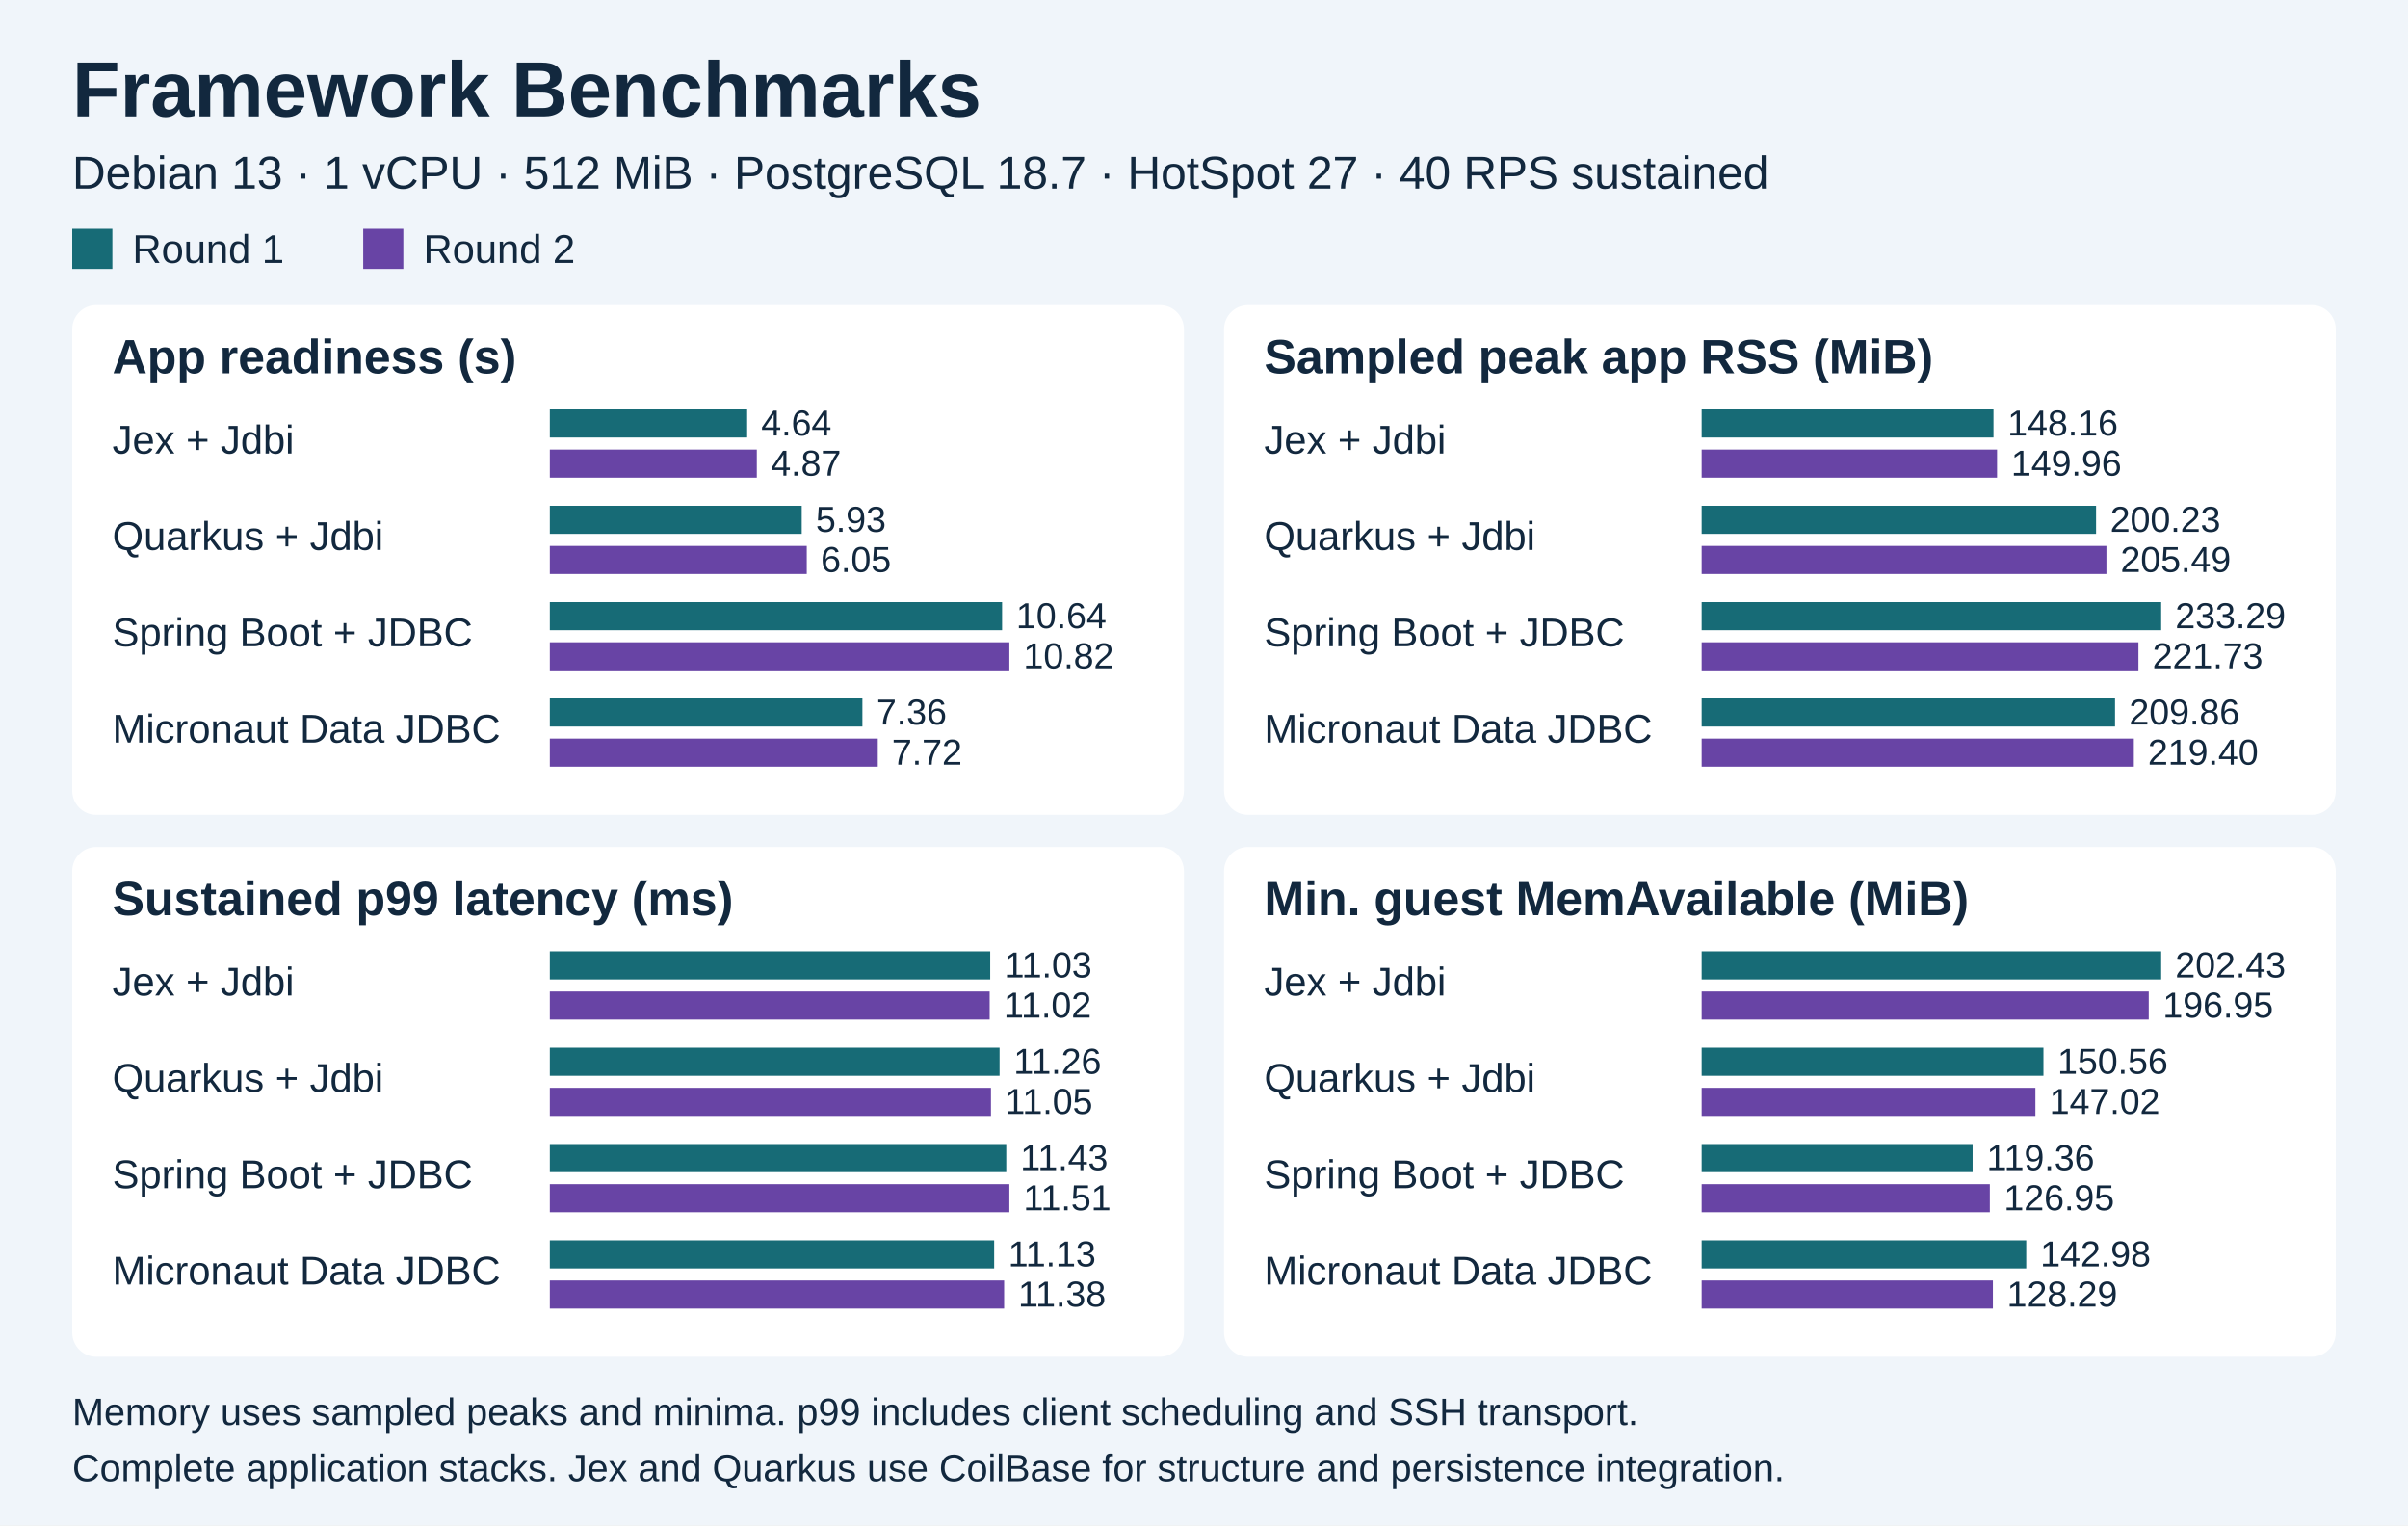
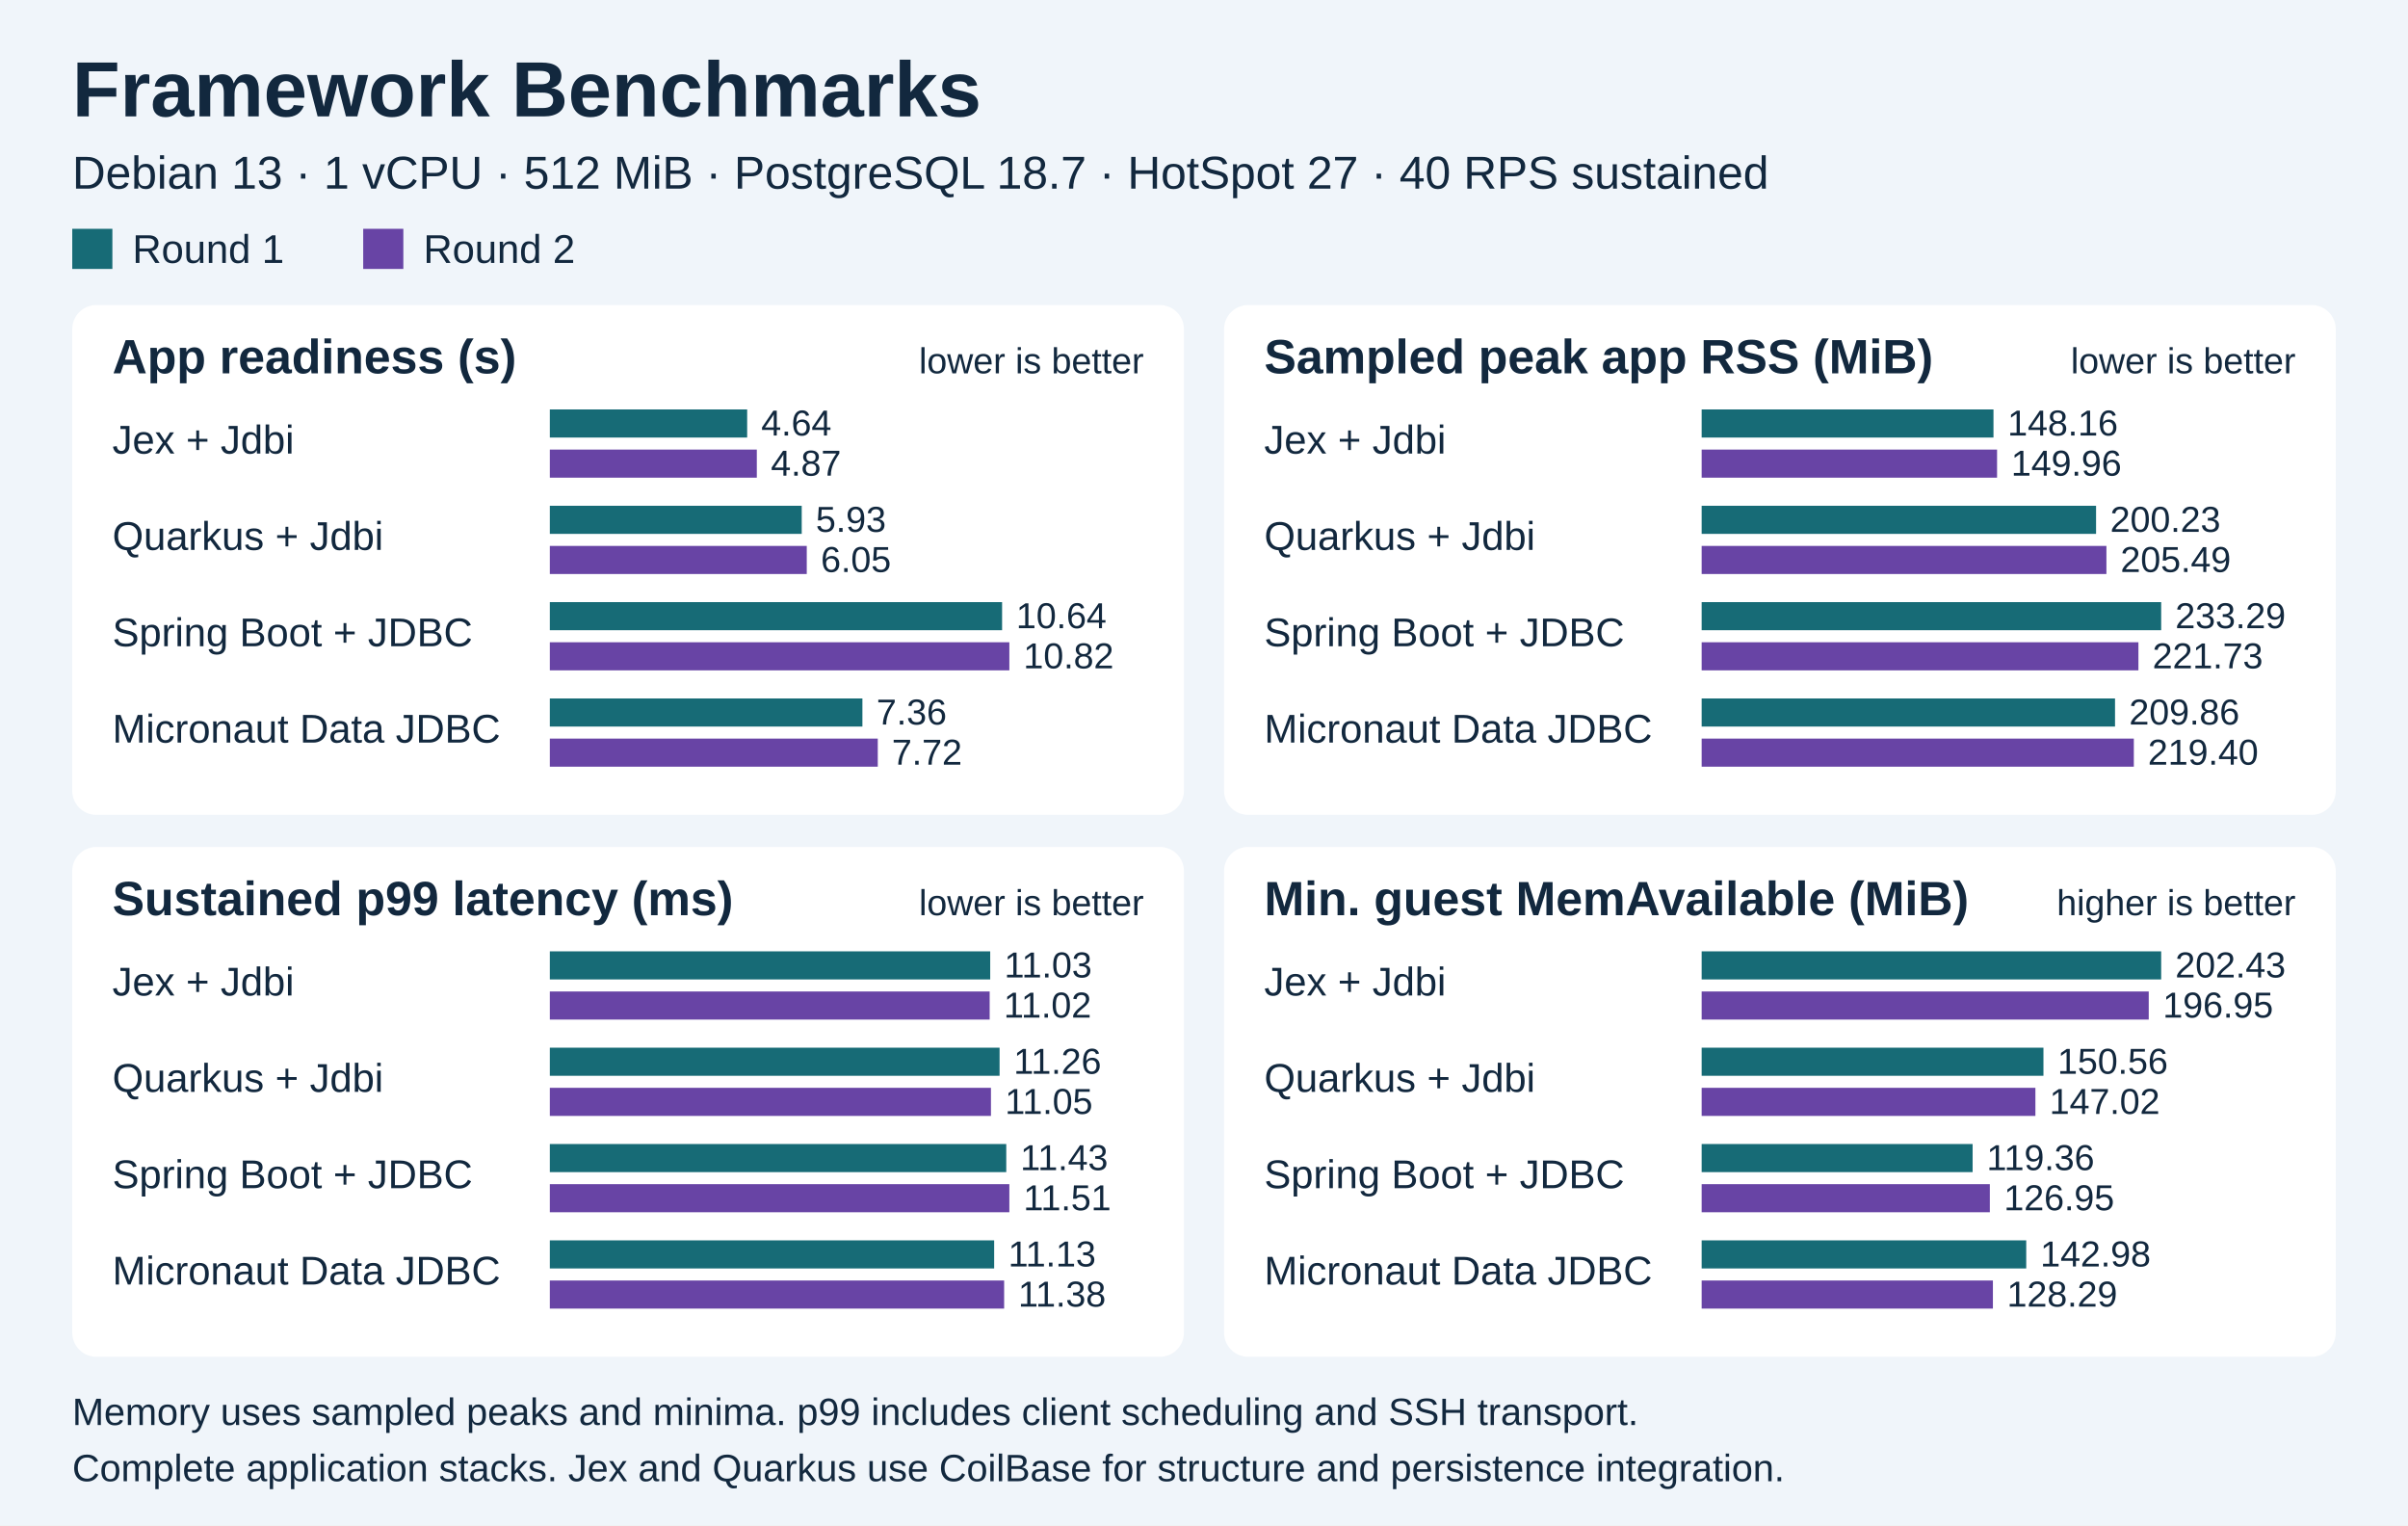
<svg xmlns="http://www.w3.org/2000/svg" viewBox="0 0 1200 760" role="img" aria-labelledby="title desc">
  <rect width="1200" height="760" fill="#f0f5fa" />
  <g font-family="Arial, Helvetica, sans-serif" fill="#12283e">
    <text x="36" y="58" font-size="39" font-weight="700">Framework Benchmarks</text>
    <text x="36" y="94" font-size="23">Debian 13 · 1 vCPU · 512 MiB · PostgreSQL 18.7 · HotSpot 27 · 40 RPS sustained</text>
    <rect x="36" y="114" width="20" height="20" fill="#176b76" />
    <text x="66" y="131" font-size="20">Round 1</text>
    <rect x="181" y="114" width="20" height="20" fill="#6844a5" />
    <text x="211" y="131" font-size="20">Round 2</text>
    <rect x="36" y="152" width="554" height="254" rx="12" fill="white" />
    <text x="56" y="186" font-size="24" font-weight="700">App readiness (s)</text>
+     <text x="570" y="186" font-size="18" text-anchor="end">lower is better</text>
    <text x="56" y="226" font-size="20">Jex + Jdbi</text>
    <rect x="274" y="204" width="98.34" height="14" fill="#176b76" />
    <text x="379.34" y="217" font-size="18">4.64</text>
    <rect x="274" y="224" width="103.15" height="14" fill="#6844a5" />
    <text x="384.15" y="237" font-size="18">4.87</text>
    <text x="56" y="274" font-size="20">Quarkus + Jdbi</text>
    <rect x="274" y="252" width="125.53" height="14" fill="#176b76" />
    <text x="406.53" y="265" font-size="18">5.93</text>
    <rect x="274" y="272" width="128.04" height="14" fill="#6844a5" />
    <text x="409.04" y="285" font-size="18">6.05</text>
    <text x="56" y="322" font-size="20">Spring Boot + JDBC</text>
    <rect x="274" y="300" width="225.38" height="14" fill="#176b76" />
    <text x="506.38" y="313" font-size="18">10.64</text>
    <rect x="274" y="320" width="229.00" height="14" fill="#6844a5" />
    <text x="510.00" y="333" font-size="18">10.82</text>
    <text x="56" y="370" font-size="20">Micronaut Data JDBC</text>
    <rect x="274" y="348" width="155.77" height="14" fill="#176b76" />
    <text x="436.77" y="361" font-size="18">7.36</text>
    <rect x="274" y="368" width="163.43" height="14" fill="#6844a5" />
    <text x="444.43" y="381" font-size="18">7.72</text>
    <rect x="610" y="152" width="554" height="254" rx="12" fill="white" />
    <text x="630" y="186" font-size="24" font-weight="700">Sampled peak app RSS (MiB)</text>
+     <text x="1144" y="186" font-size="18" text-anchor="end">lower is better</text>
    <text x="630" y="226" font-size="20">Jex + Jdbi</text>
    <rect x="848" y="204" width="145.43" height="14" fill="#176b76" />
    <text x="1000.43" y="217" font-size="18">148.16</text>
    <rect x="848" y="224" width="147.21" height="14" fill="#6844a5" />
    <text x="1002.21" y="237" font-size="18">149.96</text>
    <text x="630" y="274" font-size="20">Quarkus + Jdbi</text>
    <rect x="848" y="252" width="196.55" height="14" fill="#176b76" />
    <text x="1051.55" y="265" font-size="18">200.23</text>
    <rect x="848" y="272" width="201.71" height="14" fill="#6844a5" />
    <text x="1056.71" y="285" font-size="18">205.49</text>
    <text x="630" y="322" font-size="20">Spring Boot + JDBC</text>
    <rect x="848" y="300" width="229.00" height="14" fill="#176b76" />
    <text x="1084.00" y="313" font-size="18">233.29</text>
    <rect x="848" y="320" width="217.66" height="14" fill="#6844a5" />
    <text x="1072.66" y="333" font-size="18">221.73</text>
    <text x="630" y="370" font-size="20">Micronaut Data JDBC</text>
    <rect x="848" y="348" width="206.00" height="14" fill="#176b76" />
    <text x="1061.00" y="361" font-size="18">209.86</text>
    <rect x="848" y="368" width="215.37" height="14" fill="#6844a5" />
    <text x="1070.37" y="381" font-size="18">219.40</text>
    <rect x="36" y="422" width="554" height="254" rx="12" fill="white" />
    <text x="56" y="456" font-size="24" font-weight="700">Sustained p99 latency (ms)</text>
+     <text x="570" y="456" font-size="18" text-anchor="end">lower is better</text>
    <text x="56" y="496" font-size="20">Jex + Jdbi</text>
    <rect x="274" y="474" width="219.46" height="14" fill="#176b76" />
    <text x="500.46" y="487" font-size="18">11.03</text>
    <rect x="274" y="494" width="219.19" height="14" fill="#6844a5" />
    <text x="500.19" y="507" font-size="18">11.02</text>
    <text x="56" y="544" font-size="20">Quarkus + Jdbi</text>
    <rect x="274" y="522" width="224.13" height="14" fill="#176b76" />
    <text x="505.13" y="535" font-size="18">11.26</text>
    <rect x="274" y="542" width="219.83" height="14" fill="#6844a5" />
    <text x="500.83" y="555" font-size="18">11.05</text>
    <text x="56" y="592" font-size="20">Spring Boot + JDBC</text>
    <rect x="274" y="570" width="227.46" height="14" fill="#176b76" />
    <text x="508.46" y="583" font-size="18">11.43</text>
    <rect x="274" y="590" width="229.00" height="14" fill="#6844a5" />
    <text x="510.00" y="603" font-size="18">11.51</text>
    <text x="56" y="640" font-size="20">Micronaut Data JDBC</text>
    <rect x="274" y="618" width="221.43" height="14" fill="#176b76" />
    <text x="502.43" y="631" font-size="18">11.13</text>
    <rect x="274" y="638" width="226.40" height="14" fill="#6844a5" />
    <text x="507.40" y="651" font-size="18">11.38</text>
    <rect x="610" y="422" width="554" height="254" rx="12" fill="white" />
    <text x="630" y="456" font-size="24" font-weight="700">Min. guest MemAvailable (MiB)</text>
+     <text x="1144" y="456" font-size="18" text-anchor="end">higher is better</text>
    <text x="630" y="496" font-size="20">Jex + Jdbi</text>
    <rect x="848" y="474" width="229.00" height="14" fill="#176b76" />
    <text x="1084.00" y="487" font-size="18">202.43</text>
    <rect x="848" y="494" width="222.80" height="14" fill="#6844a5" />
    <text x="1077.80" y="507" font-size="18">196.95</text>
    <text x="630" y="544" font-size="20">Quarkus + Jdbi</text>
    <rect x="848" y="522" width="170.33" height="14" fill="#176b76" />
    <text x="1025.33" y="535" font-size="18">150.56</text>
    <rect x="848" y="542" width="166.32" height="14" fill="#6844a5" />
    <text x="1021.32" y="555" font-size="18">147.02</text>
    <text x="630" y="592" font-size="20">Spring Boot + JDBC</text>
    <rect x="848" y="570" width="135.03" height="14" fill="#176b76" />
    <text x="990.03" y="583" font-size="18">119.36</text>
    <rect x="848" y="590" width="143.61" height="14" fill="#6844a5" />
    <text x="998.61" y="603" font-size="18">126.95</text>
    <text x="630" y="640" font-size="20">Micronaut Data JDBC</text>
    <rect x="848" y="618" width="161.75" height="14" fill="#176b76" />
    <text x="1016.75" y="631" font-size="18">142.98</text>
    <rect x="848" y="638" width="145.14" height="14" fill="#6844a5" />
    <text x="1000.14" y="651" font-size="18">128.29</text>
    <text x="36" y="710" font-size="19">Memory uses sampled peaks and minima. p99 includes client scheduling and SSH transport.</text>
    <text x="36" y="738" font-size="19">Complete application stacks. Jex and Quarkus use CoilBase for structure and persistence integration.</text>
  </g>
</svg>
